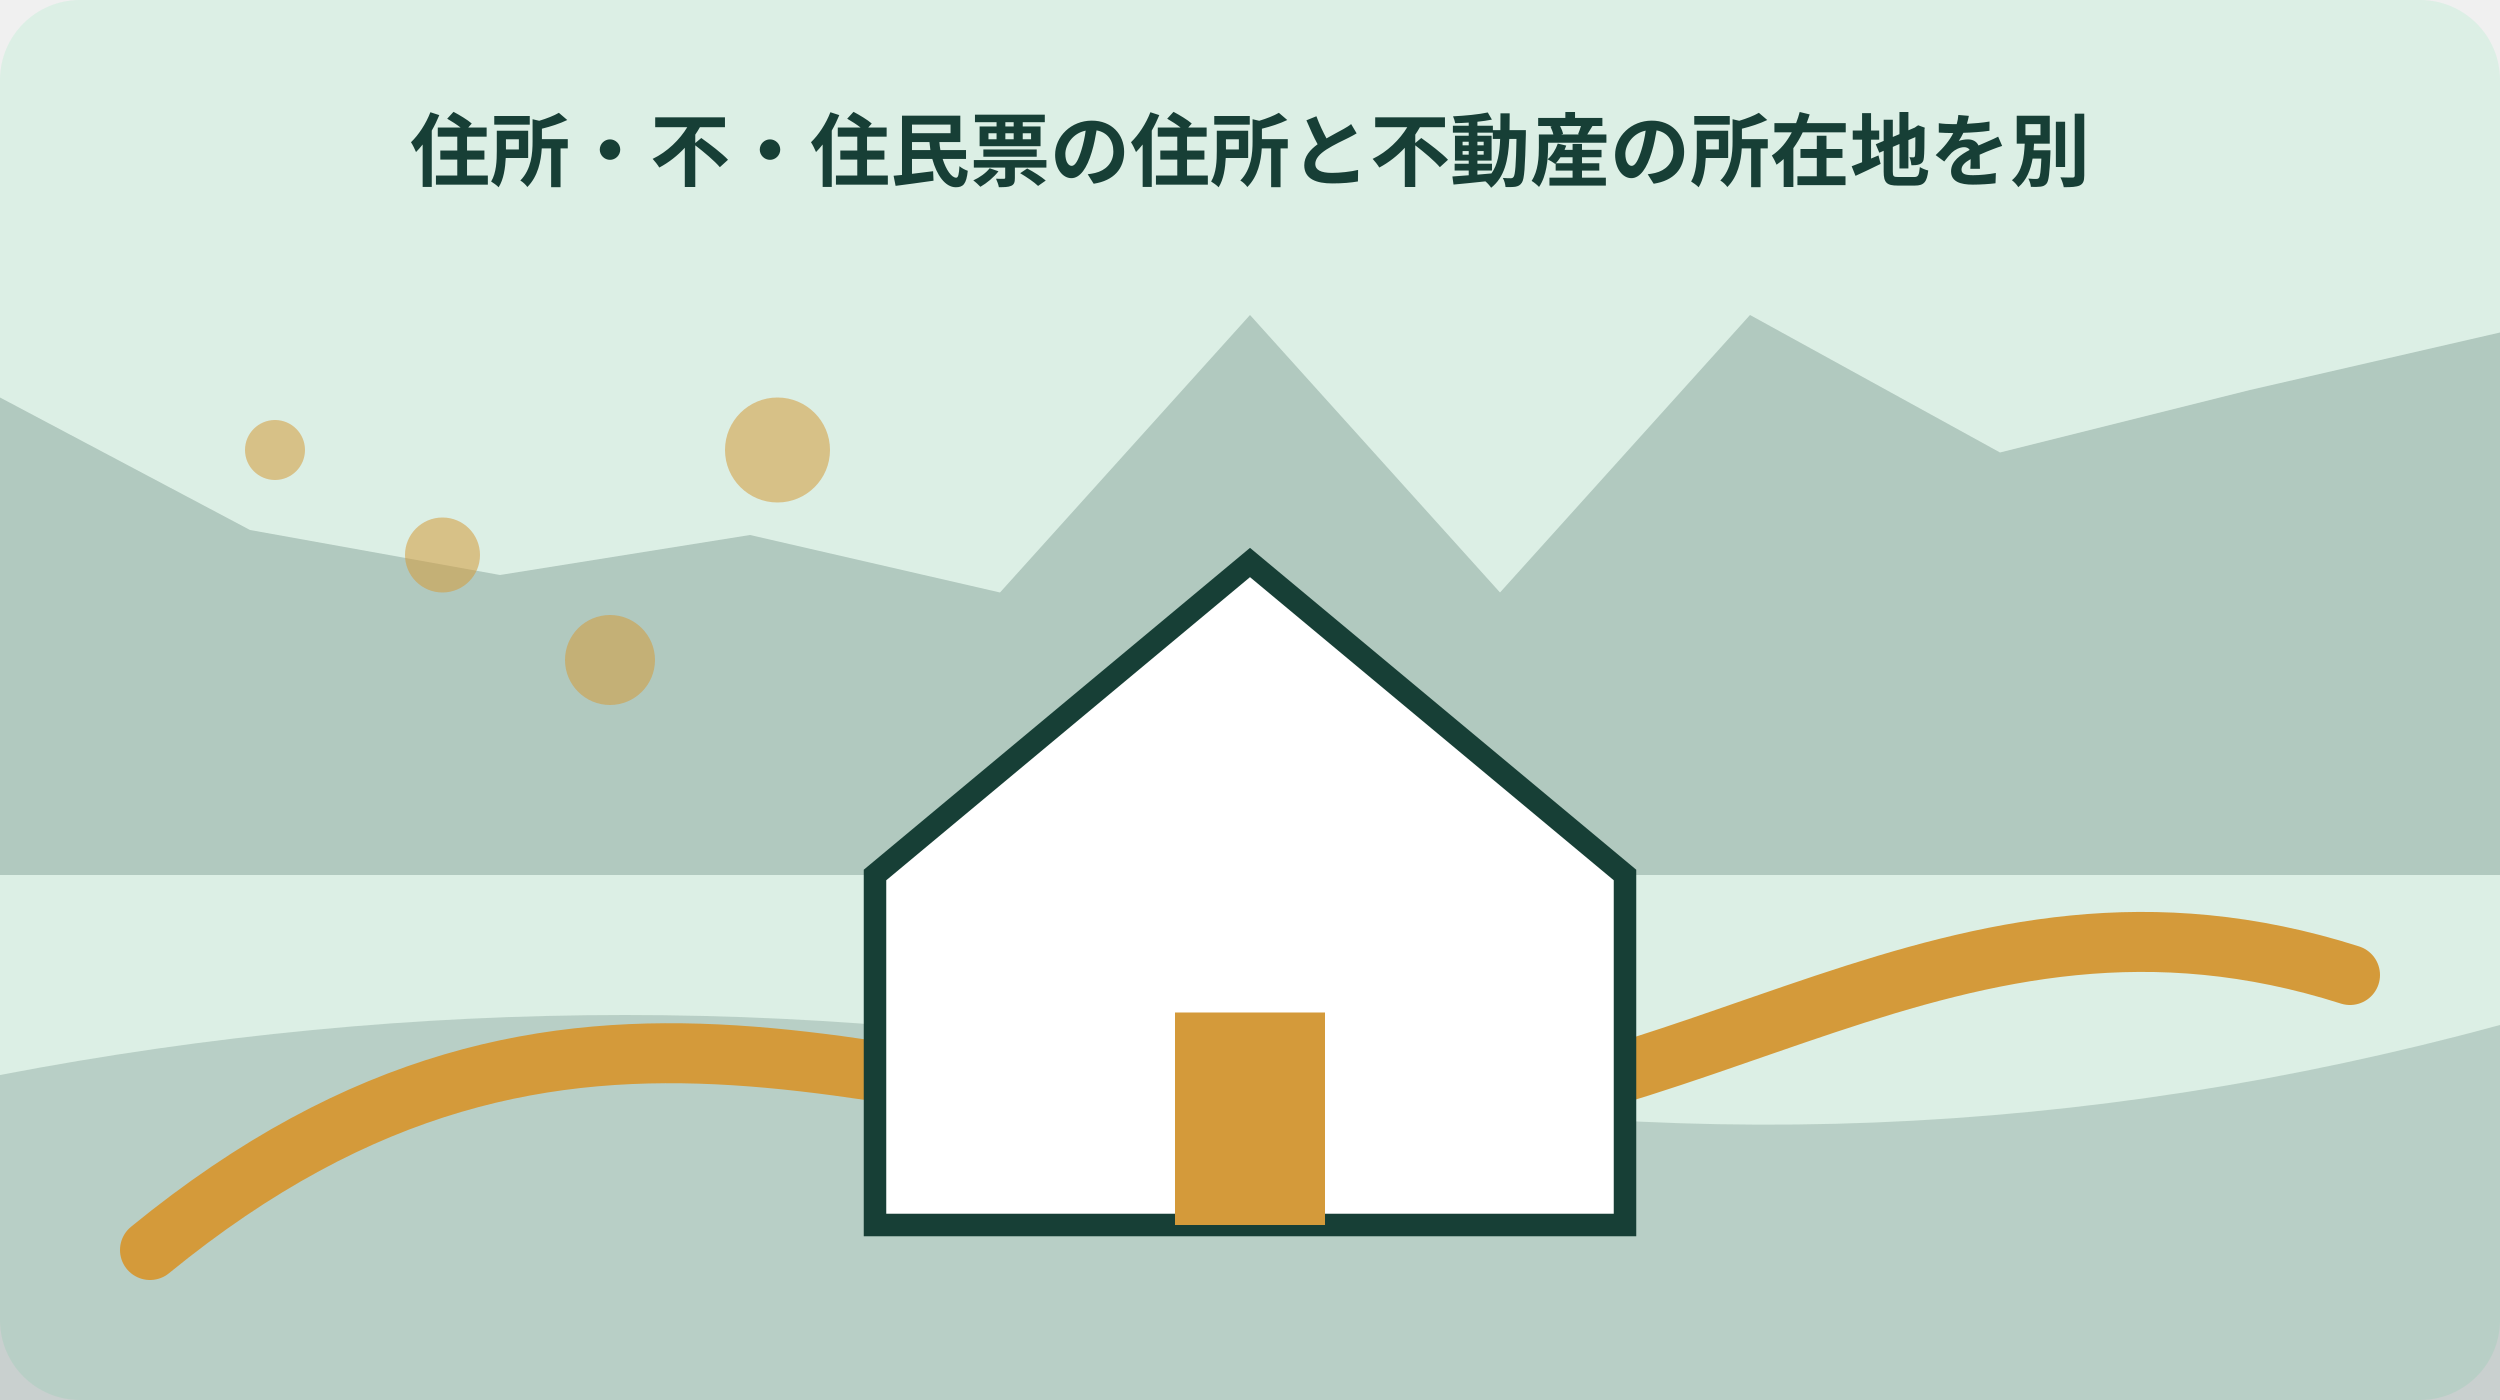
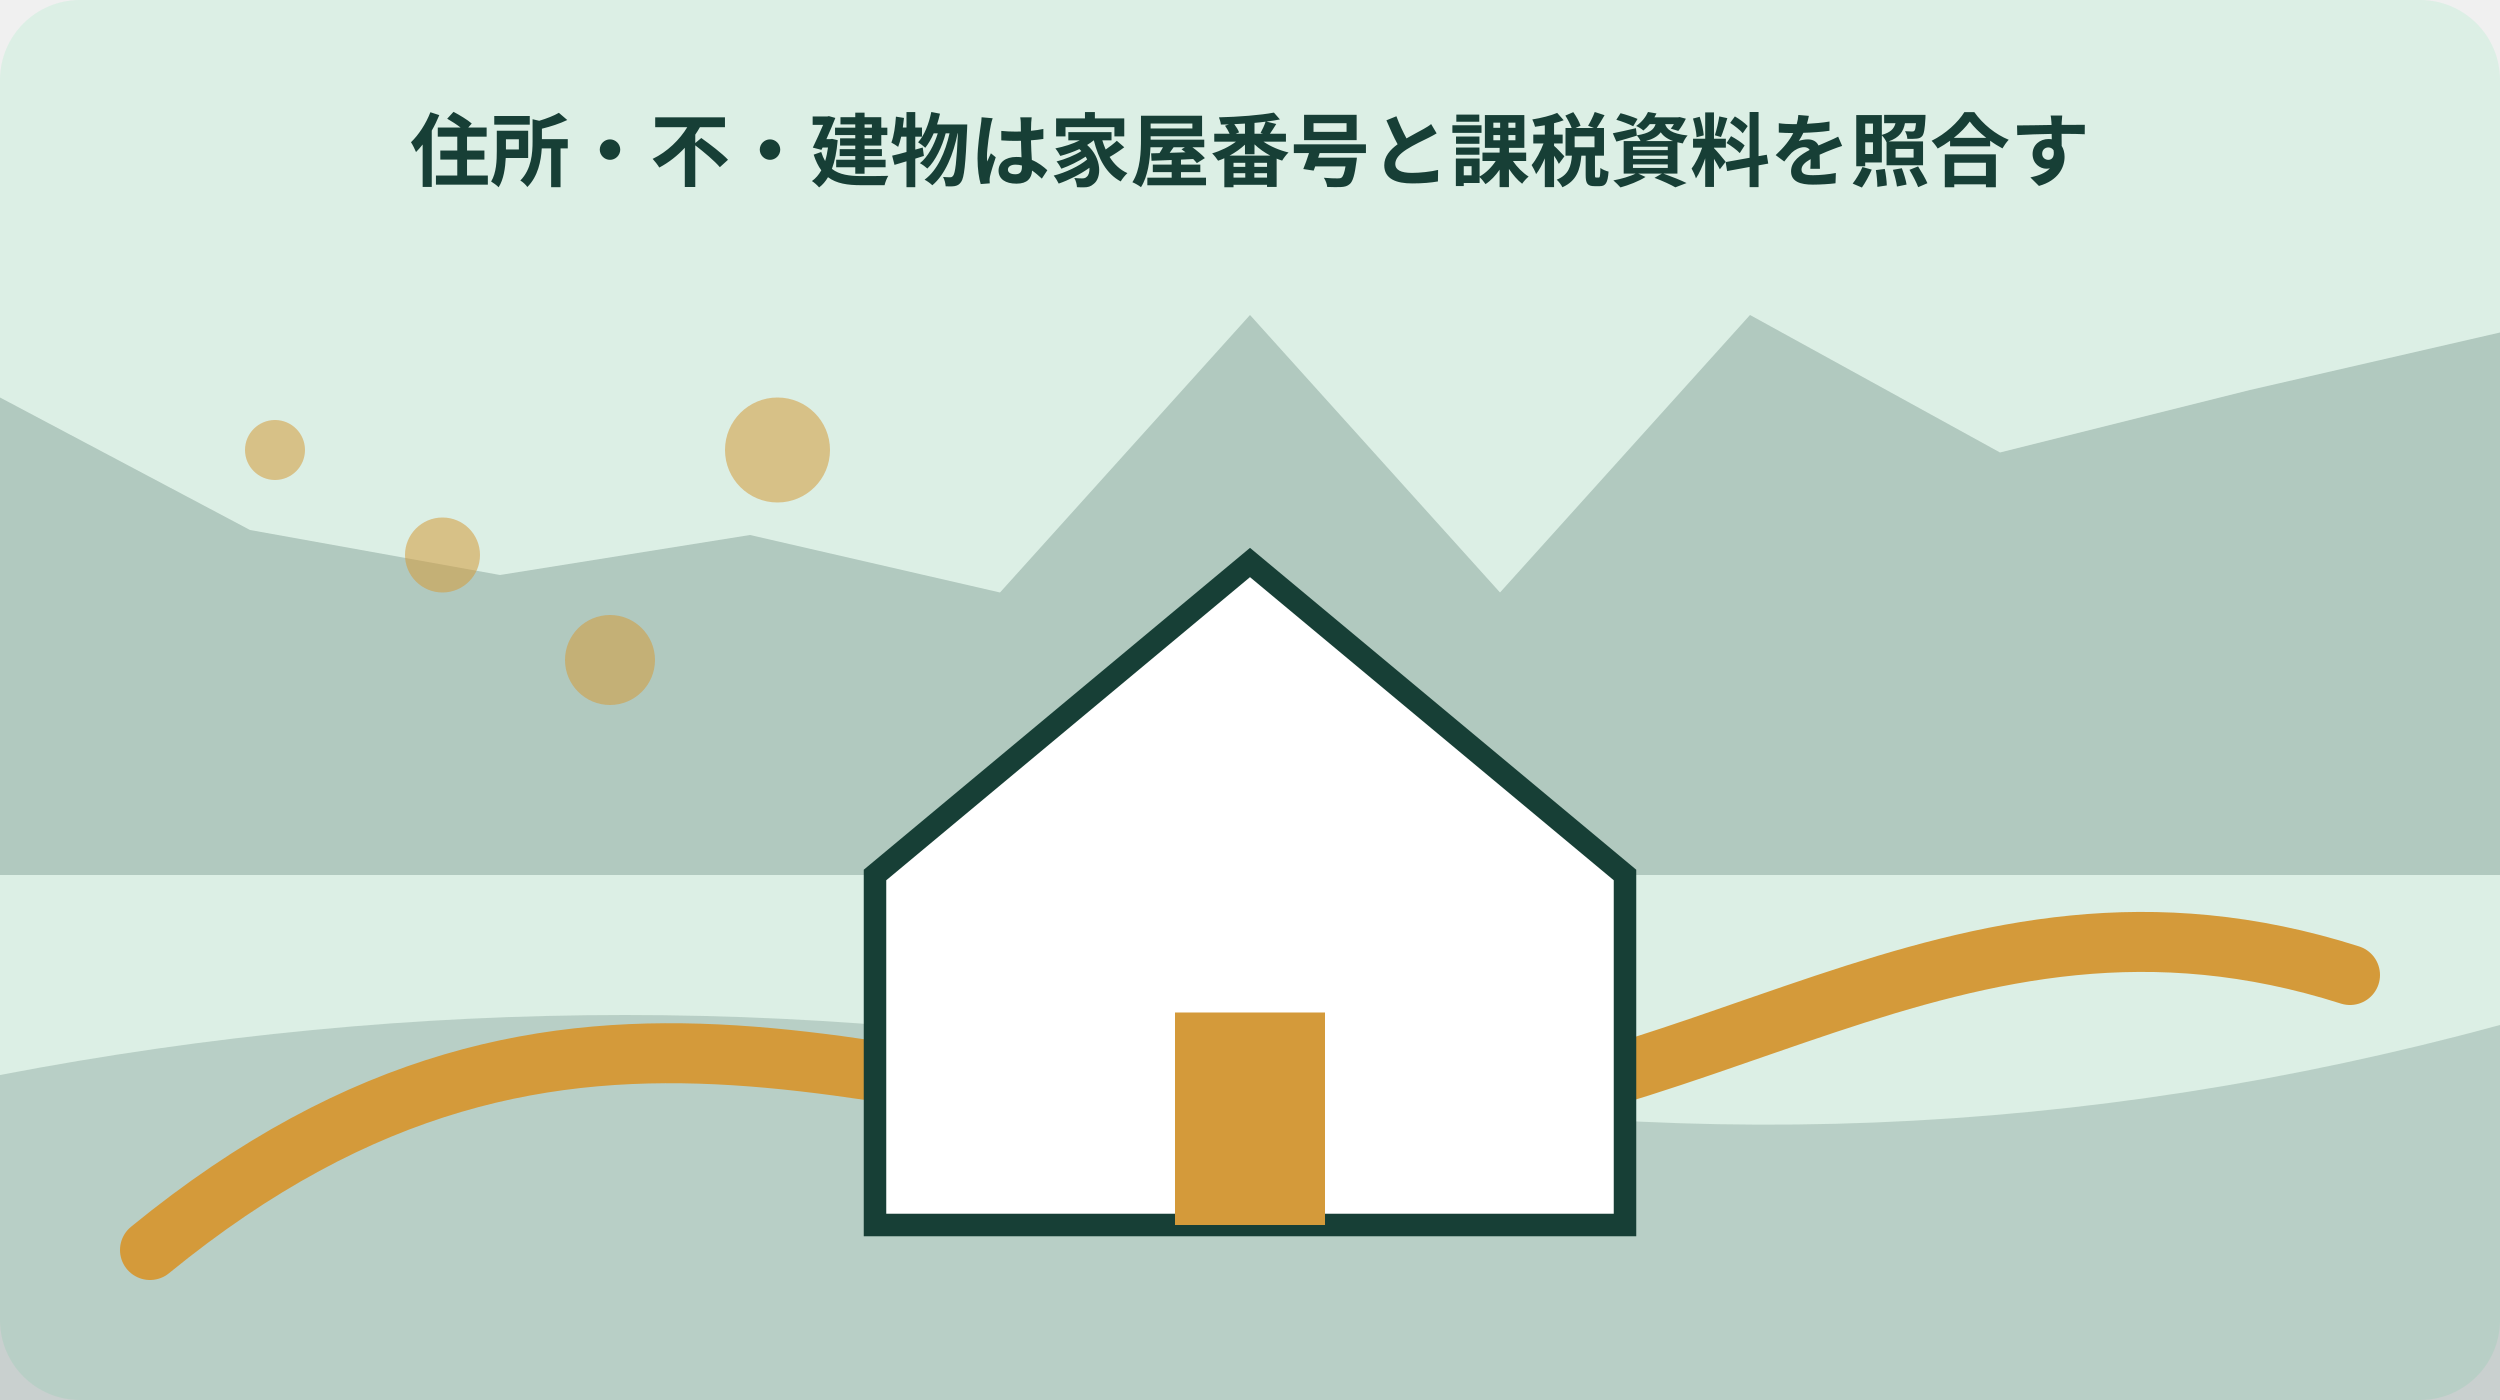
<svg xmlns="http://www.w3.org/2000/svg" width="1000" height="560" viewBox="0 0 1000 560" role="img" aria-labelledby="title desc" data-illustration="mori-editorial" data-topic-id="221" data-scene-index="2">
  <rect width="1000" height="560" rx="32" fill="#dcefe5" />
  <polygon points="0,159 100,212 200,230 300,214 400,237 500,126 600,237 700,126 800,181 900,156 1000,133 1000,350 0,350" fill="#173f36" opacity=".22" />
  <path d="M0 430 Q250 382 500 430 T1000 410 V560 H0Z" fill="#173f36" opacity=".18" />
  <path d="M60 500 C230 361 360 448 520 450 S780 339 940 390" fill="none" stroke="#d49a3a" stroke-width="24" stroke-linecap="round" />
  <circle cx="110" cy="180" r="12" fill="#d49a3a" opacity=".55" />
  <circle cx="177" cy="222" r="15" fill="#d49a3a" opacity=".55" />
  <circle cx="244" cy="264" r="18" fill="#d49a3a" opacity=".55" />
  <circle cx="311" cy="180" r="21" fill="#d49a3a" opacity=".55" />
  <g data-scene="home">
    <path d="M350 350 500 225l150 125v140H350Z" fill="#fff" stroke="#173f36" stroke-width="9" />
    <rect x="470" y="405" width="60" height="85" fill="#d49a3a" />
  </g>
-   <text x="500" y="72" text-anchor="middle" font-family="sans-serif" font-size="32" font-weight="700" fill="#173f36">住所・不・住民票の住所と不動産の所在地を別</text>
+   <text x="500" y="72" text-anchor="middle" font-family="sans-serif" font-size="32" font-weight="700" fill="#173f36">住所・不・建物は家屋番号と課税資料を照合す</text>
</svg>
